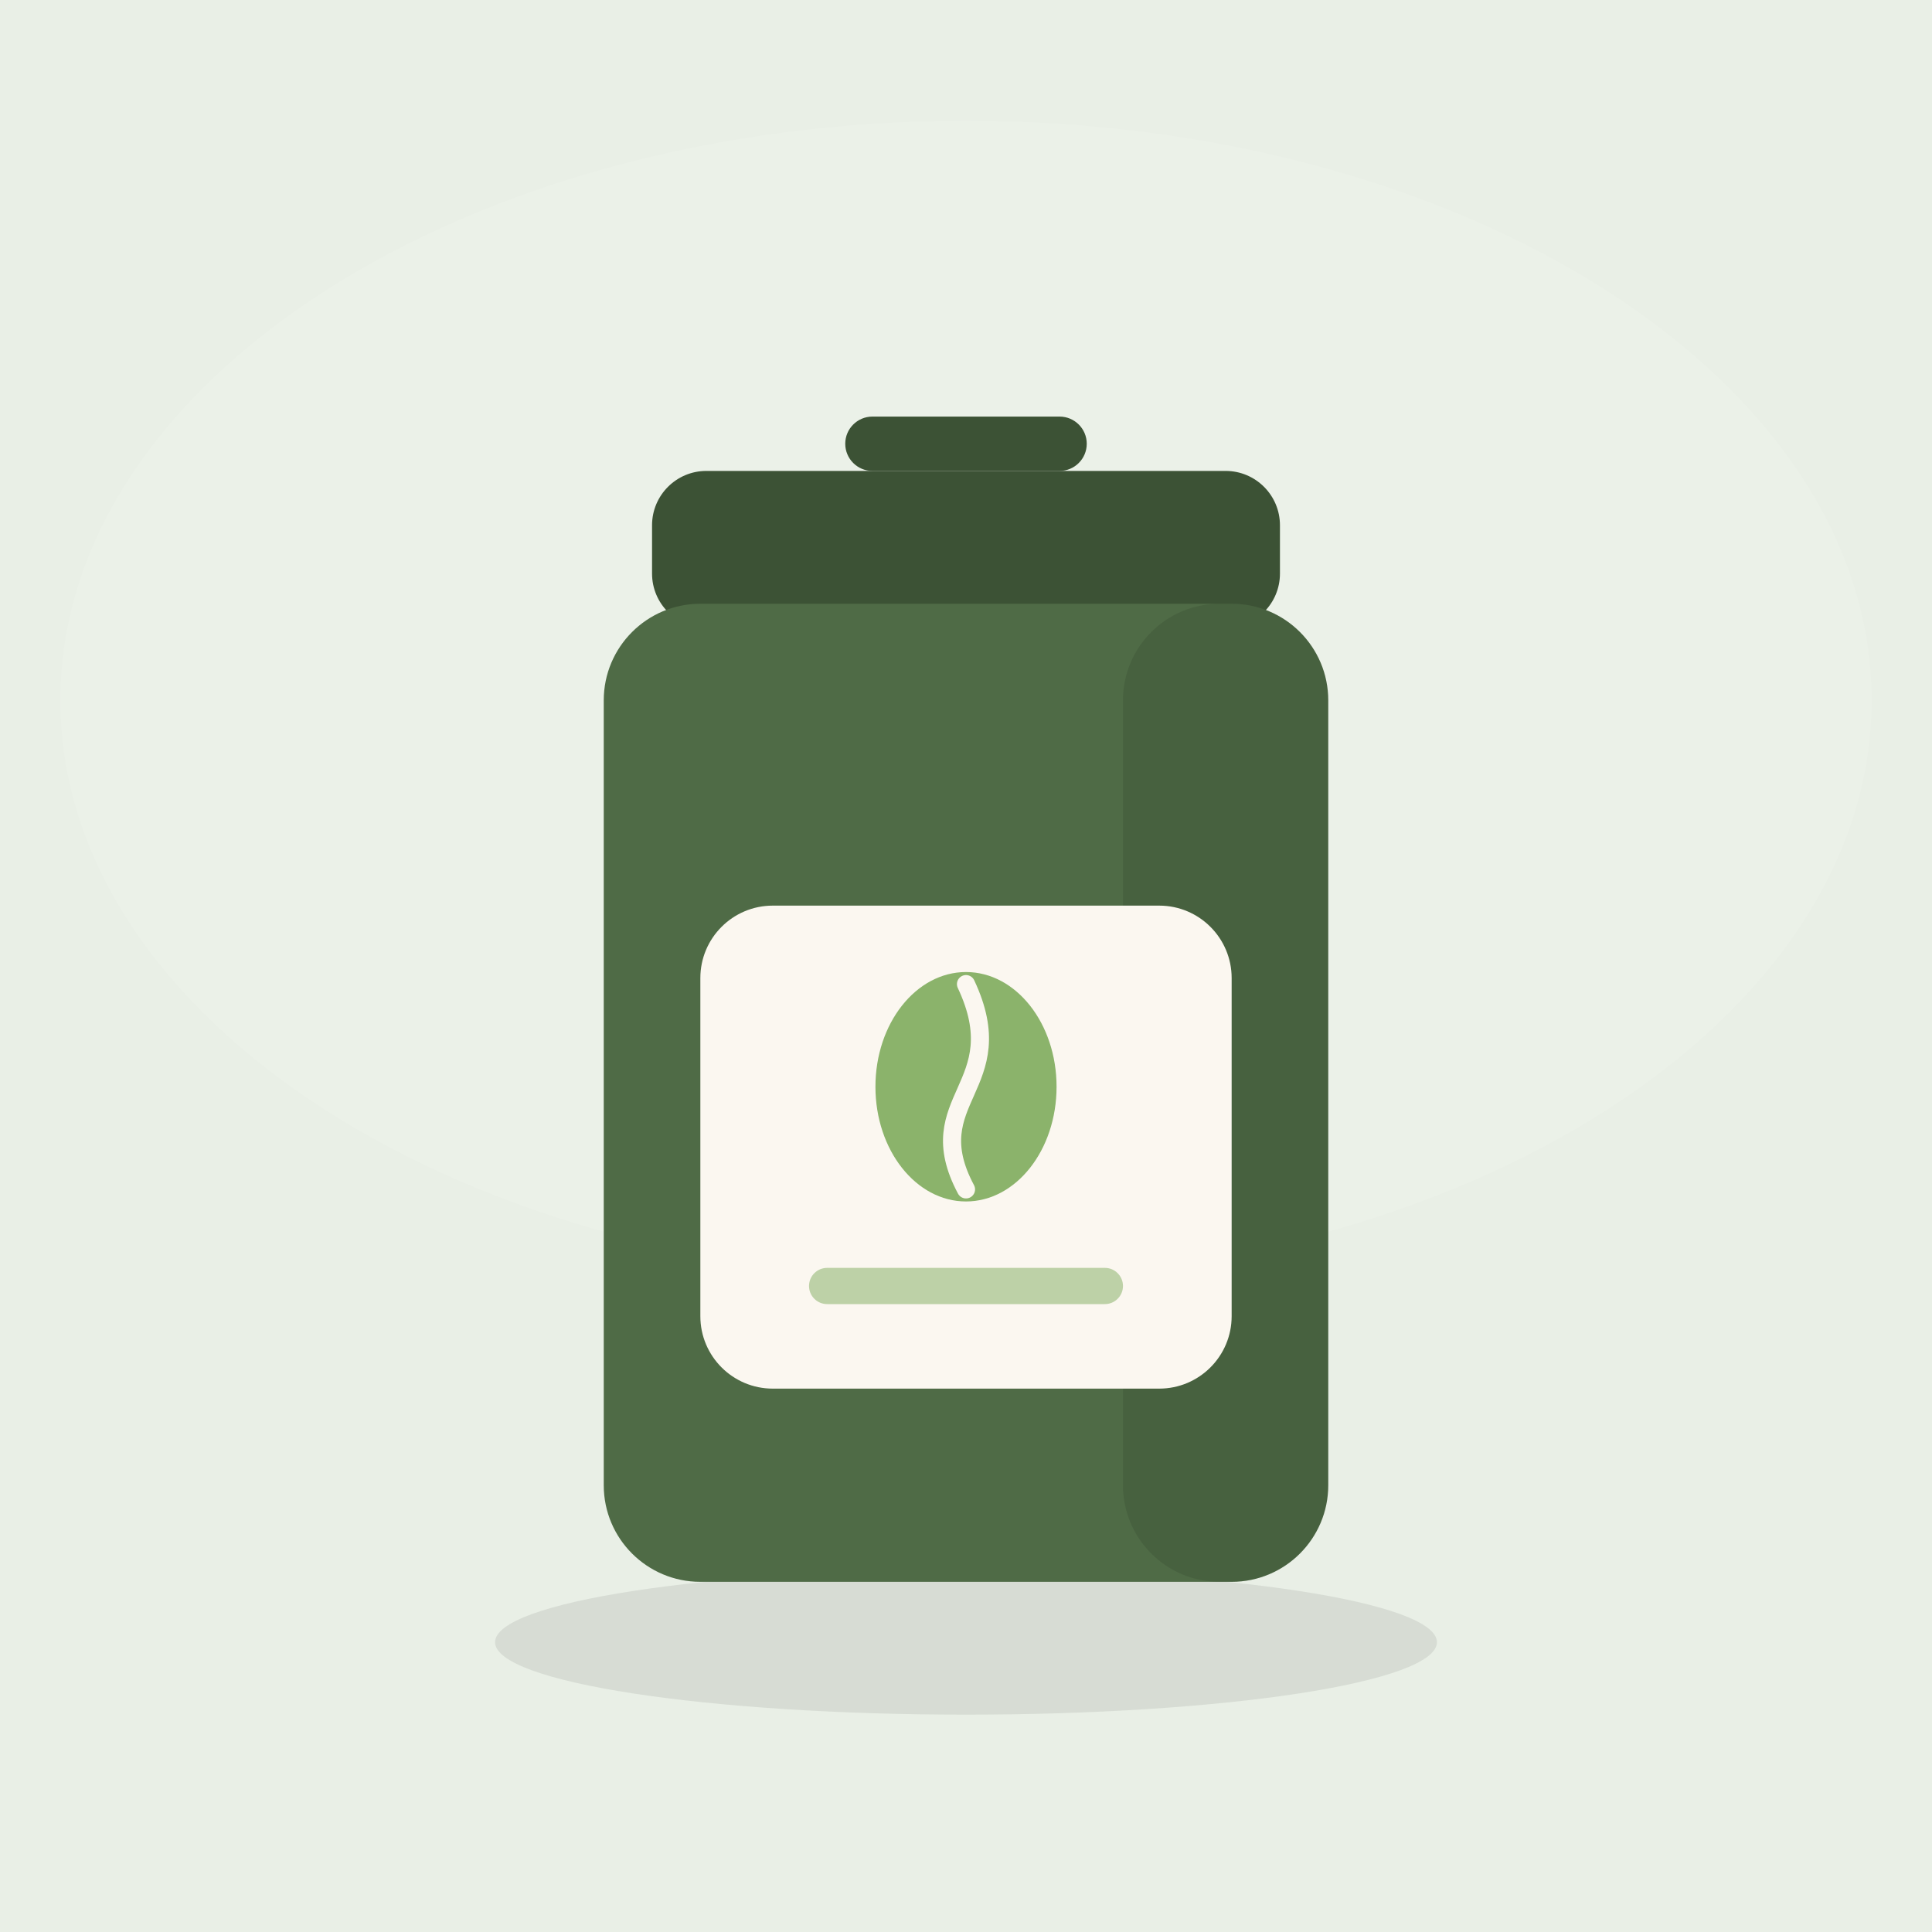
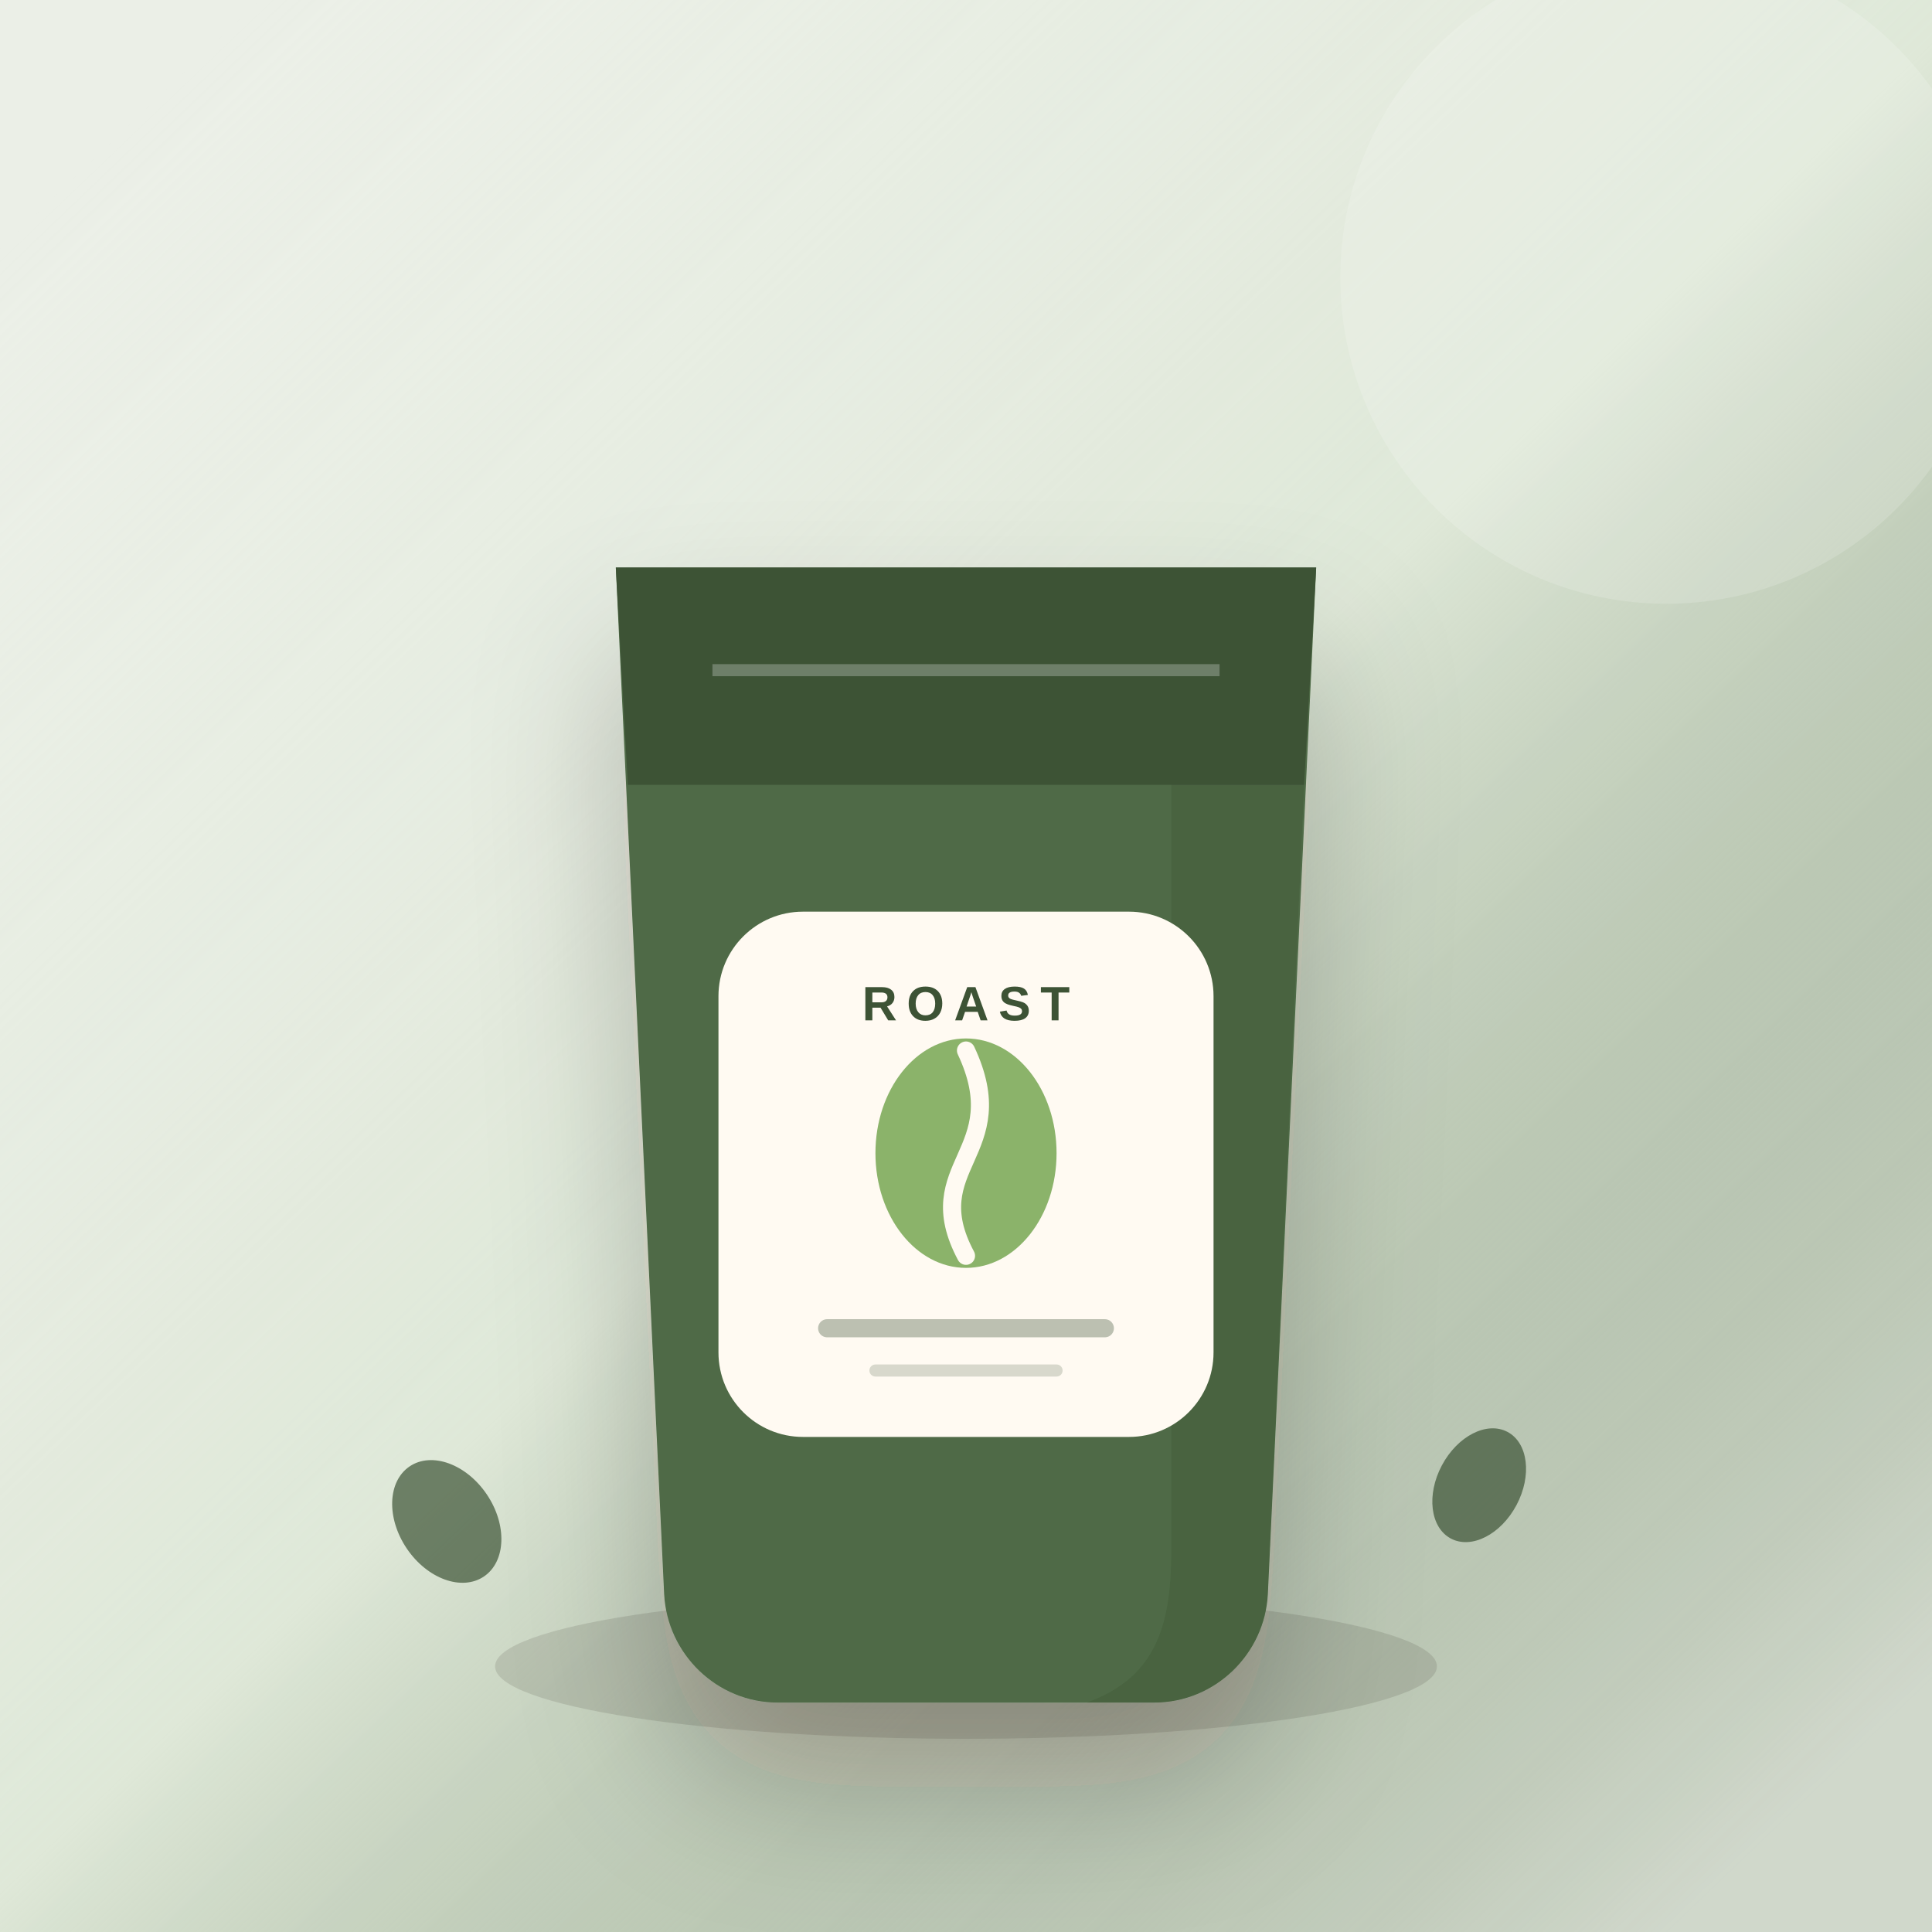
<svg xmlns="http://www.w3.org/2000/svg" viewBox="0 0 320 320" role="img" aria-label="Coffee">
-   <rect width="320" height="320" fill="#e9efe6" />
-   <ellipse cx="160" cy="116" rx="150" ry="96" fill="#ffffff" opacity="0.10" />
-   <ellipse cx="160" cy="272" rx="78" ry="12" fill="#000000" opacity="0.08" />
-   <rect x="108" y="78" width="104" height="26" rx="9" fill="#3c5235" />
-   <rect x="140" y="69" width="40" height="9" rx="4.5" fill="#3c5235" />
-   <rect x="100" y="100" width="120" height="162" rx="16" fill="#4f6b46" />
-   <rect x="186" y="100" width="34" height="162" rx="16" fill="#000000" opacity="0.10" />
-   <rect x="116" y="150" width="88" height="80" rx="12" fill="#fbf7f0" />
-   <ellipse cx="160" cy="180" rx="15" ry="19" fill="#8bb36b" />
-   <path d="M160 163 C168 180 152 182 160 197" stroke="#fbf7f0" stroke-width="3" fill="none" stroke-linecap="round" />
-   <rect x="134" y="210" width="52" height="6" rx="3" fill="#8bb36b" opacity="0.55" />
+   <defs>
+     <linearGradient id="stage" x1="24" y1="18" x2="296" y2="302" gradientUnits="userSpaceOnUse">
+       <stop stop-color="#ffffff" stop-opacity="0.48" />
+       <stop offset="0.5" stop-color="#e9efe6" />
+       <stop offset="1" stop-color="#4f6b46" stop-opacity="0.14" />
+     </linearGradient>
+     <radialGradient id="glow" cx="0" cy="0" r="1" gradientTransform="translate(86 58) rotate(48) scale(196)">
+       <stop stop-color="#8bb36b" stop-opacity="0.24" />
+       <stop offset="1" stop-color="#8bb36b" stop-opacity="0" />
+     </radialGradient>
+     <filter id="shadow" x="-30%" y="-30%" width="160%" height="180%">
+       <feDropShadow dx="0" dy="14" stdDeviation="12" flood-color="#1c120c" flood-opacity="0.22" />
+     </filter>
+   </defs>
+   <rect width="320" height="320" fill="url(#stage)" />
+   <rect width="320" height="320" fill="url(#glow)" />
+   <circle cx="276" cy="46" r="54" fill="#ffffff" opacity="0.16" />
+   <ellipse cx="160" cy="276" rx="78" ry="12" fill="#1c120c" opacity="0.12" />
+   <g filter="url(#shadow)">
+     <path d="M102 94h116l-8 170c-.5 10-8.8 18-18.8 18h-62.4c-10 0-18.3-8-18.8-18L102 94Z" fill="#4f6b46" />
+     <path d="M102 94h116l-2 36H104l-2-36Z" fill="#3c5235" />
+     <path d="M118 111h84" stroke="#ffffff" stroke-opacity="0.26" stroke-width="2" />
+     <path d="M194 130h22l-6 134c-.5 10-8.8 18-18.8 18H180c11-4 14-12 14-25V130Z" fill="#000000" opacity="0.08" />
+     <rect x="119" y="151" width="82" height="87" rx="14" fill="#fffaf2" />
+     <text x="160" y="169" text-anchor="middle" fill="#3c5235" font-size="8" font-family="Arial, sans-serif" font-weight="700" letter-spacing="1.6">ROAST</text>
+     <ellipse cx="160" cy="191" rx="15" ry="19" fill="#8bb36b" />
+     <path d="M160 174c8 17-8 19 0 34" stroke="#fffaf2" stroke-width="3" fill="none" stroke-linecap="round" />
+     <path d="M137 220h46" stroke="#3c5235" stroke-opacity="0.34" stroke-width="3" stroke-linecap="round" />
+     <path d="M145 227h30" stroke="#3c5235" stroke-opacity="0.2" stroke-width="2" stroke-linecap="round" />
+   </g>
+   <g fill="#3c5235" opacity="0.7">
+     <ellipse cx="74" cy="252" rx="8" ry="11" transform="rotate(-34 74 252)" />
+     <ellipse cx="245" cy="246" rx="7" ry="10" transform="rotate(28 245 246)" />
+   </g>
</svg>
